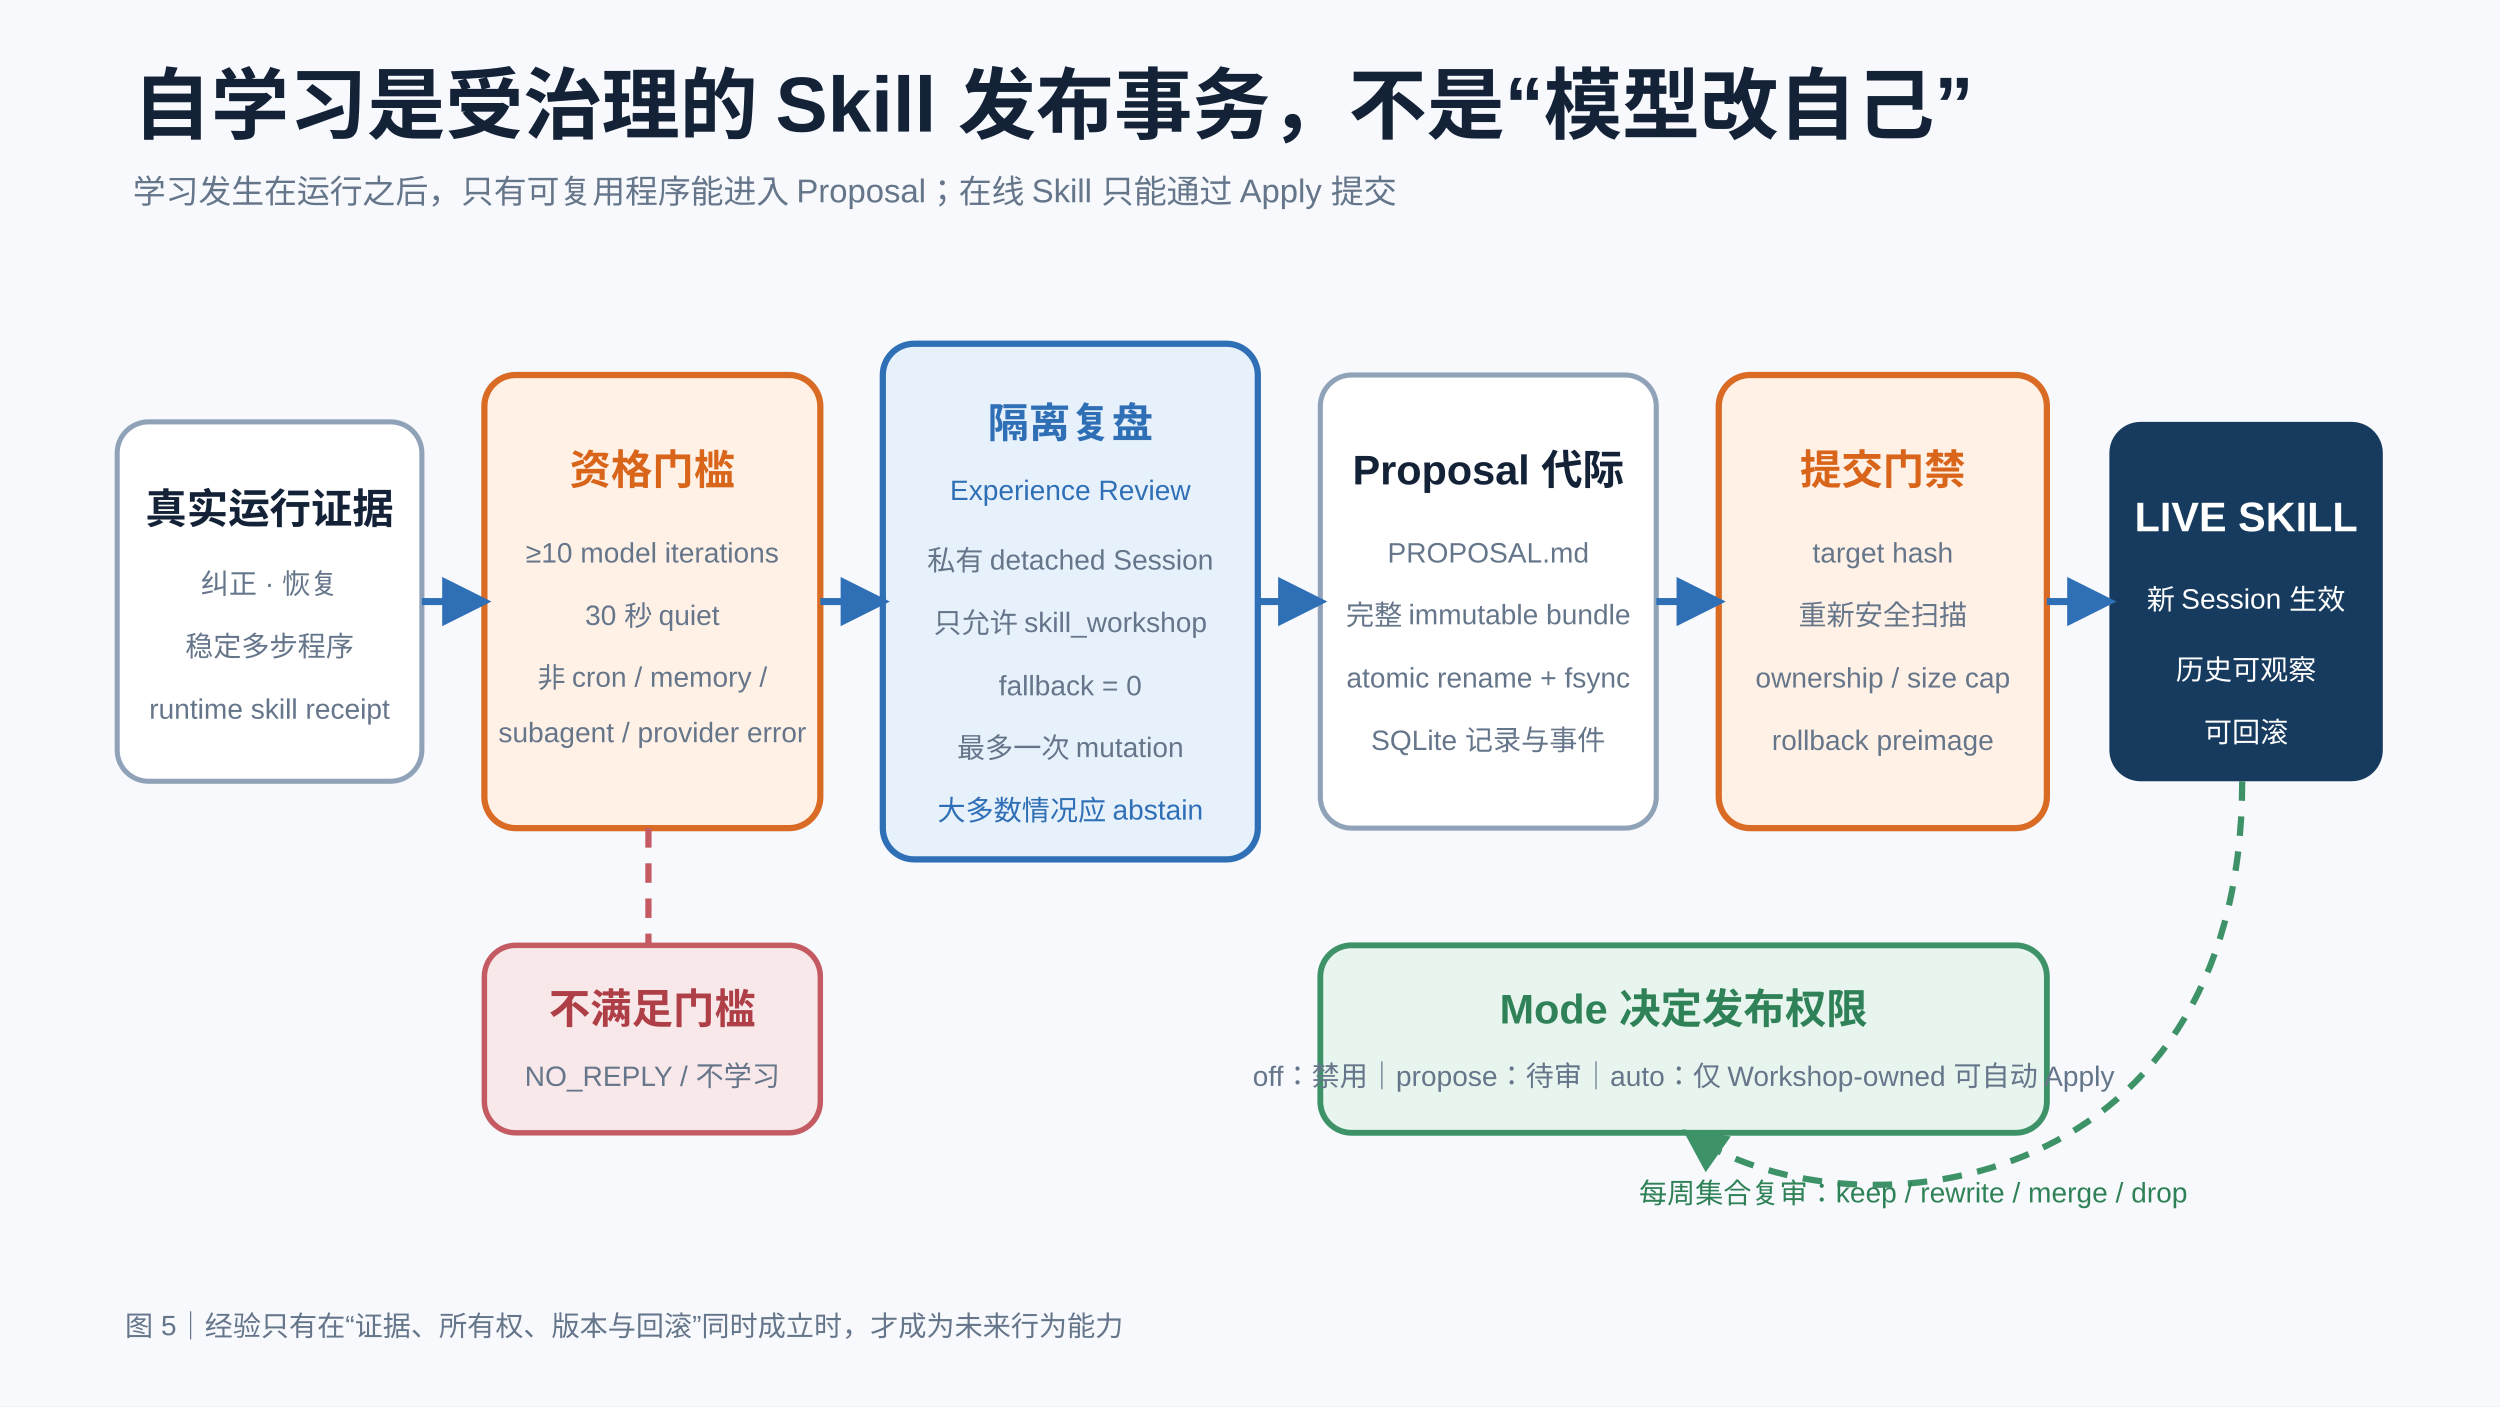
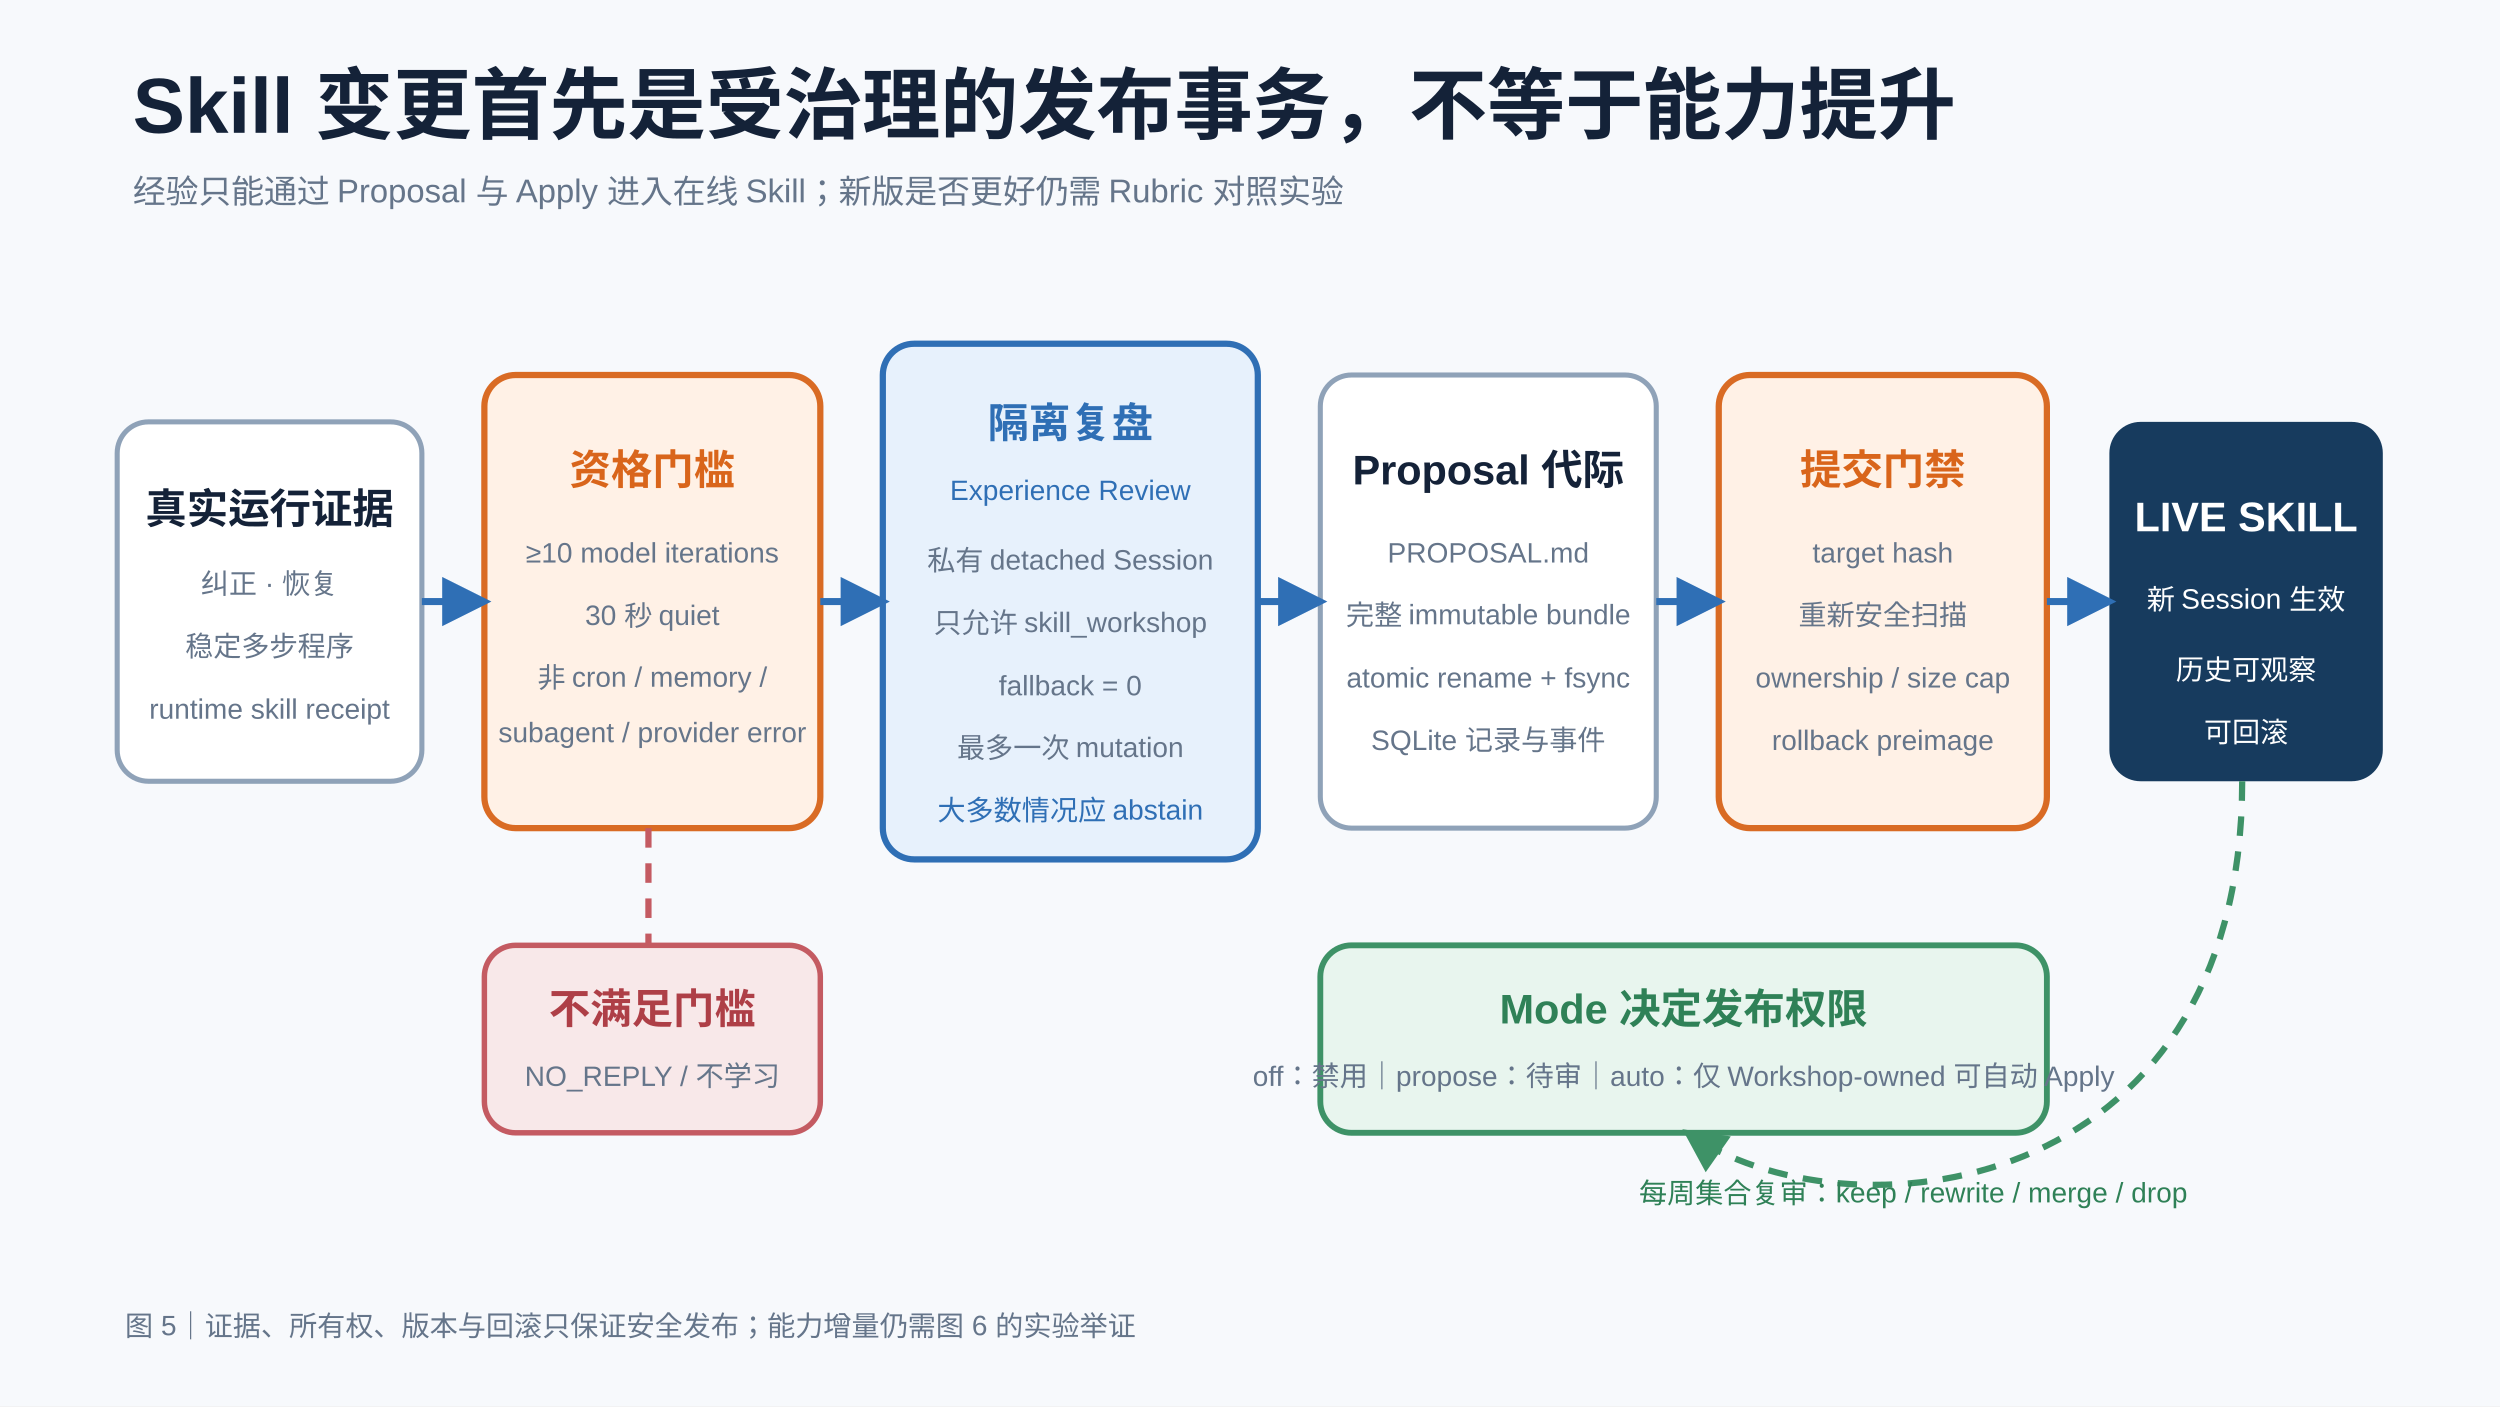
<svg xmlns="http://www.w3.org/2000/svg" width="320mm" height="180mm" viewBox="0 0 320 180" role="img" aria-labelledby="title desc">
  <defs>
    <style>
      .bg{fill:#f7f9fc}.node{fill:#fff;stroke:#8fa2b8;stroke-width:.65}.gate{fill:#fff1e6;stroke:#d96b24;stroke-width:.8}.review{fill:#e7f1fc;stroke:#2f6fb5;stroke-width:.8}.store{fill:#173b5e}.safe{fill:#e8f5ee;stroke:#3e9267;stroke-width:.75}.fail{fill:#f8e8e9;stroke:#c45b62;stroke-width:.7}.ink{fill:#142238}.muted{fill:#65758a}.white{fill:#fff}.blue{fill:#2f6fb5}.orange{fill:#d9651b}.green{fill:#2f8157}.red{fill:#ae3f47}.line{stroke:#2f6fb5;stroke-width:.9;fill:none}.loop{stroke:#3e9267;stroke-width:.8;stroke-dasharray:2.5 2;fill:none}.t{font-family:Arial,"PingFang SC","Microsoft YaHei",sans-serif}.h1{font-size:10px;font-weight:700}.h2{font-size:5.3px;font-weight:700}.body{font-size:4.2px}.small{font-size:3.6px}
    </style>
    <marker id="arrow" markerWidth="7" markerHeight="7" refX="6" refY="3.5" orient="auto">
      <path d="M0 0L7 3.5L0 7Z" fill="#2f6fb5" />
    </marker>
    <marker id="green-arrow" markerWidth="7" markerHeight="7" refX="6" refY="3.5" orient="auto">
      <path d="M0 0L7 3.5L0 7Z" fill="#3e9267" />
    </marker>
  </defs>
  <rect class="bg" width="320" height="180" />
-   <text class="t h1 ink" x="17" y="17">自学习是受治理的 Skill 发布事务，不是“模型改自己”</text>
-   <text class="t body muted" x="17" y="26">学习发生在运行之后，只有可复用程序能进入 Proposal；在线 Skill 只能通过 Apply 提交</text>
+   <text class="t h1 ink" x="17" y="17">Skill 变更首先是受治理的发布事务，不等于能力提升</text>
+   <text class="t body muted" x="17" y="26">经验只能通过 Proposal 与 Apply 进入在线 Skill；新版是否更好仍需 Rubric 对照实验</text>
  <g id="release-pipeline">
    <rect class="node" x="15" y="54" width="39" height="46" rx="4" />
    <text class="t h2 ink" x="34.5" y="67" text-anchor="middle">真实运行证据</text>
    <text class="t small muted" x="34.5" y="76" text-anchor="middle">纠正 · 恢复</text>
    <text class="t small muted" x="34.5" y="84" text-anchor="middle">稳定多步程序</text>
    <text class="t small muted" x="34.5" y="92" text-anchor="middle">runtime skill receipt</text>
    <rect class="gate" x="62" y="48" width="43" height="58" rx="4" />
    <text class="t h2 orange" x="83.5" y="62" text-anchor="middle">资格门槛</text>
    <text class="t small muted" x="83.5" y="72" text-anchor="middle">≥10 model iterations</text>
    <text class="t small muted" x="83.5" y="80" text-anchor="middle">30 秒 quiet</text>
    <text class="t small muted" x="83.5" y="88" text-anchor="middle">非 cron / memory /</text>
    <text class="t small muted" x="83.5" y="95" text-anchor="middle">subagent / provider error</text>
    <rect class="review" x="113" y="44" width="48" height="66" rx="4" />
    <text class="t h2 blue" x="137" y="56" text-anchor="middle">隔离复盘</text>
    <text class="t small blue" x="137" y="64" text-anchor="middle">Experience Review</text>
    <text class="t small muted" x="137" y="73" text-anchor="middle">私有 detached Session</text>
    <text class="t small muted" x="137" y="81" text-anchor="middle">只允许 skill_workshop</text>
    <text class="t small muted" x="137" y="89" text-anchor="middle">fallback = 0</text>
    <text class="t small muted" x="137" y="97" text-anchor="middle">最多一次 mutation</text>
    <text class="t small blue" x="137" y="105" text-anchor="middle">大多数情况应 abstain</text>
    <rect class="node" x="169" y="48" width="43" height="58" rx="4" />
    <text class="t h2 ink" x="190.5" y="62" text-anchor="middle">Proposal 代际</text>
    <text class="t small muted" x="190.5" y="72" text-anchor="middle">PROPOSAL.md</text>
    <text class="t small muted" x="190.5" y="80" text-anchor="middle">完整 immutable bundle</text>
    <text class="t small muted" x="190.5" y="88" text-anchor="middle">atomic rename + fsync</text>
    <text class="t small muted" x="190.5" y="96" text-anchor="middle">SQLite 记录与事件</text>
    <rect class="gate" x="220" y="48" width="42" height="58" rx="4" />
    <text class="t h2 orange" x="241" y="62" text-anchor="middle">提交门禁</text>
    <text class="t small muted" x="241" y="72" text-anchor="middle">target hash</text>
    <text class="t small muted" x="241" y="80" text-anchor="middle">重新安全扫描</text>
    <text class="t small muted" x="241" y="88" text-anchor="middle">ownership / size cap</text>
    <text class="t small muted" x="241" y="96" text-anchor="middle">rollback preimage</text>
    <rect class="store" x="270" y="54" width="35" height="46" rx="4" />
    <text class="t h2 white" x="287.5" y="68" text-anchor="middle">LIVE SKILL</text>
    <text class="t small white" x="287.5" y="78" text-anchor="middle">新 Session 生效</text>
    <text class="t small white" x="287.5" y="87" text-anchor="middle">历史可观察</text>
    <text class="t small white" x="287.5" y="95" text-anchor="middle">可回滚</text>
    <path class="line" d="M54 77H62" marker-end="url(#arrow)" />
    <path class="line" d="M105 77H113" marker-end="url(#arrow)" />
    <path class="line" d="M161 77H169" marker-end="url(#arrow)" />
    <path class="line" d="M212 77H220" marker-end="url(#arrow)" />
    <path class="line" d="M262 77H270" marker-end="url(#arrow)" />
  </g>
  <g id="mode-and-review">
    <rect class="fail" x="62" y="121" width="43" height="24" rx="4" />
    <text class="t h2 red" x="83.5" y="131" text-anchor="middle">不满足门槛</text>
    <text class="t small muted" x="83.5" y="139" text-anchor="middle">NO_REPLY / 不学习</text>
    <path stroke="#c45b62" stroke-width=".8" stroke-dasharray="2.5 2" fill="none" d="M83 106V121" />
    <rect class="safe" x="169" y="121" width="93" height="24" rx="4" />
    <text class="t h2 green" x="215.5" y="131" text-anchor="middle">Mode 决定发布权限</text>
    <text class="t small muted" x="215.5" y="139" text-anchor="middle">off：禁用｜propose：待审｜auto：仅 Workshop-owned 可自动 Apply</text>
    <path class="loop" d="M287 100C287 154 236 159 216 145" marker-end="url(#green-arrow)" />
    <text class="t small green" x="280" y="154" text-anchor="end">每周集合复审：keep / rewrite / merge / drop</text>
  </g>
-   <text class="t small muted" x="16" y="171">图 5｜经验只有在“证据、所有权、版本与回滚”同时成立时，才成为未来行为能力</text>
+   <text class="t small muted" x="16" y="171">图 5｜证据、所有权、版本与回滚只保证安全发布；能力增量仍需图 6 的实验举证</text>
</svg>
